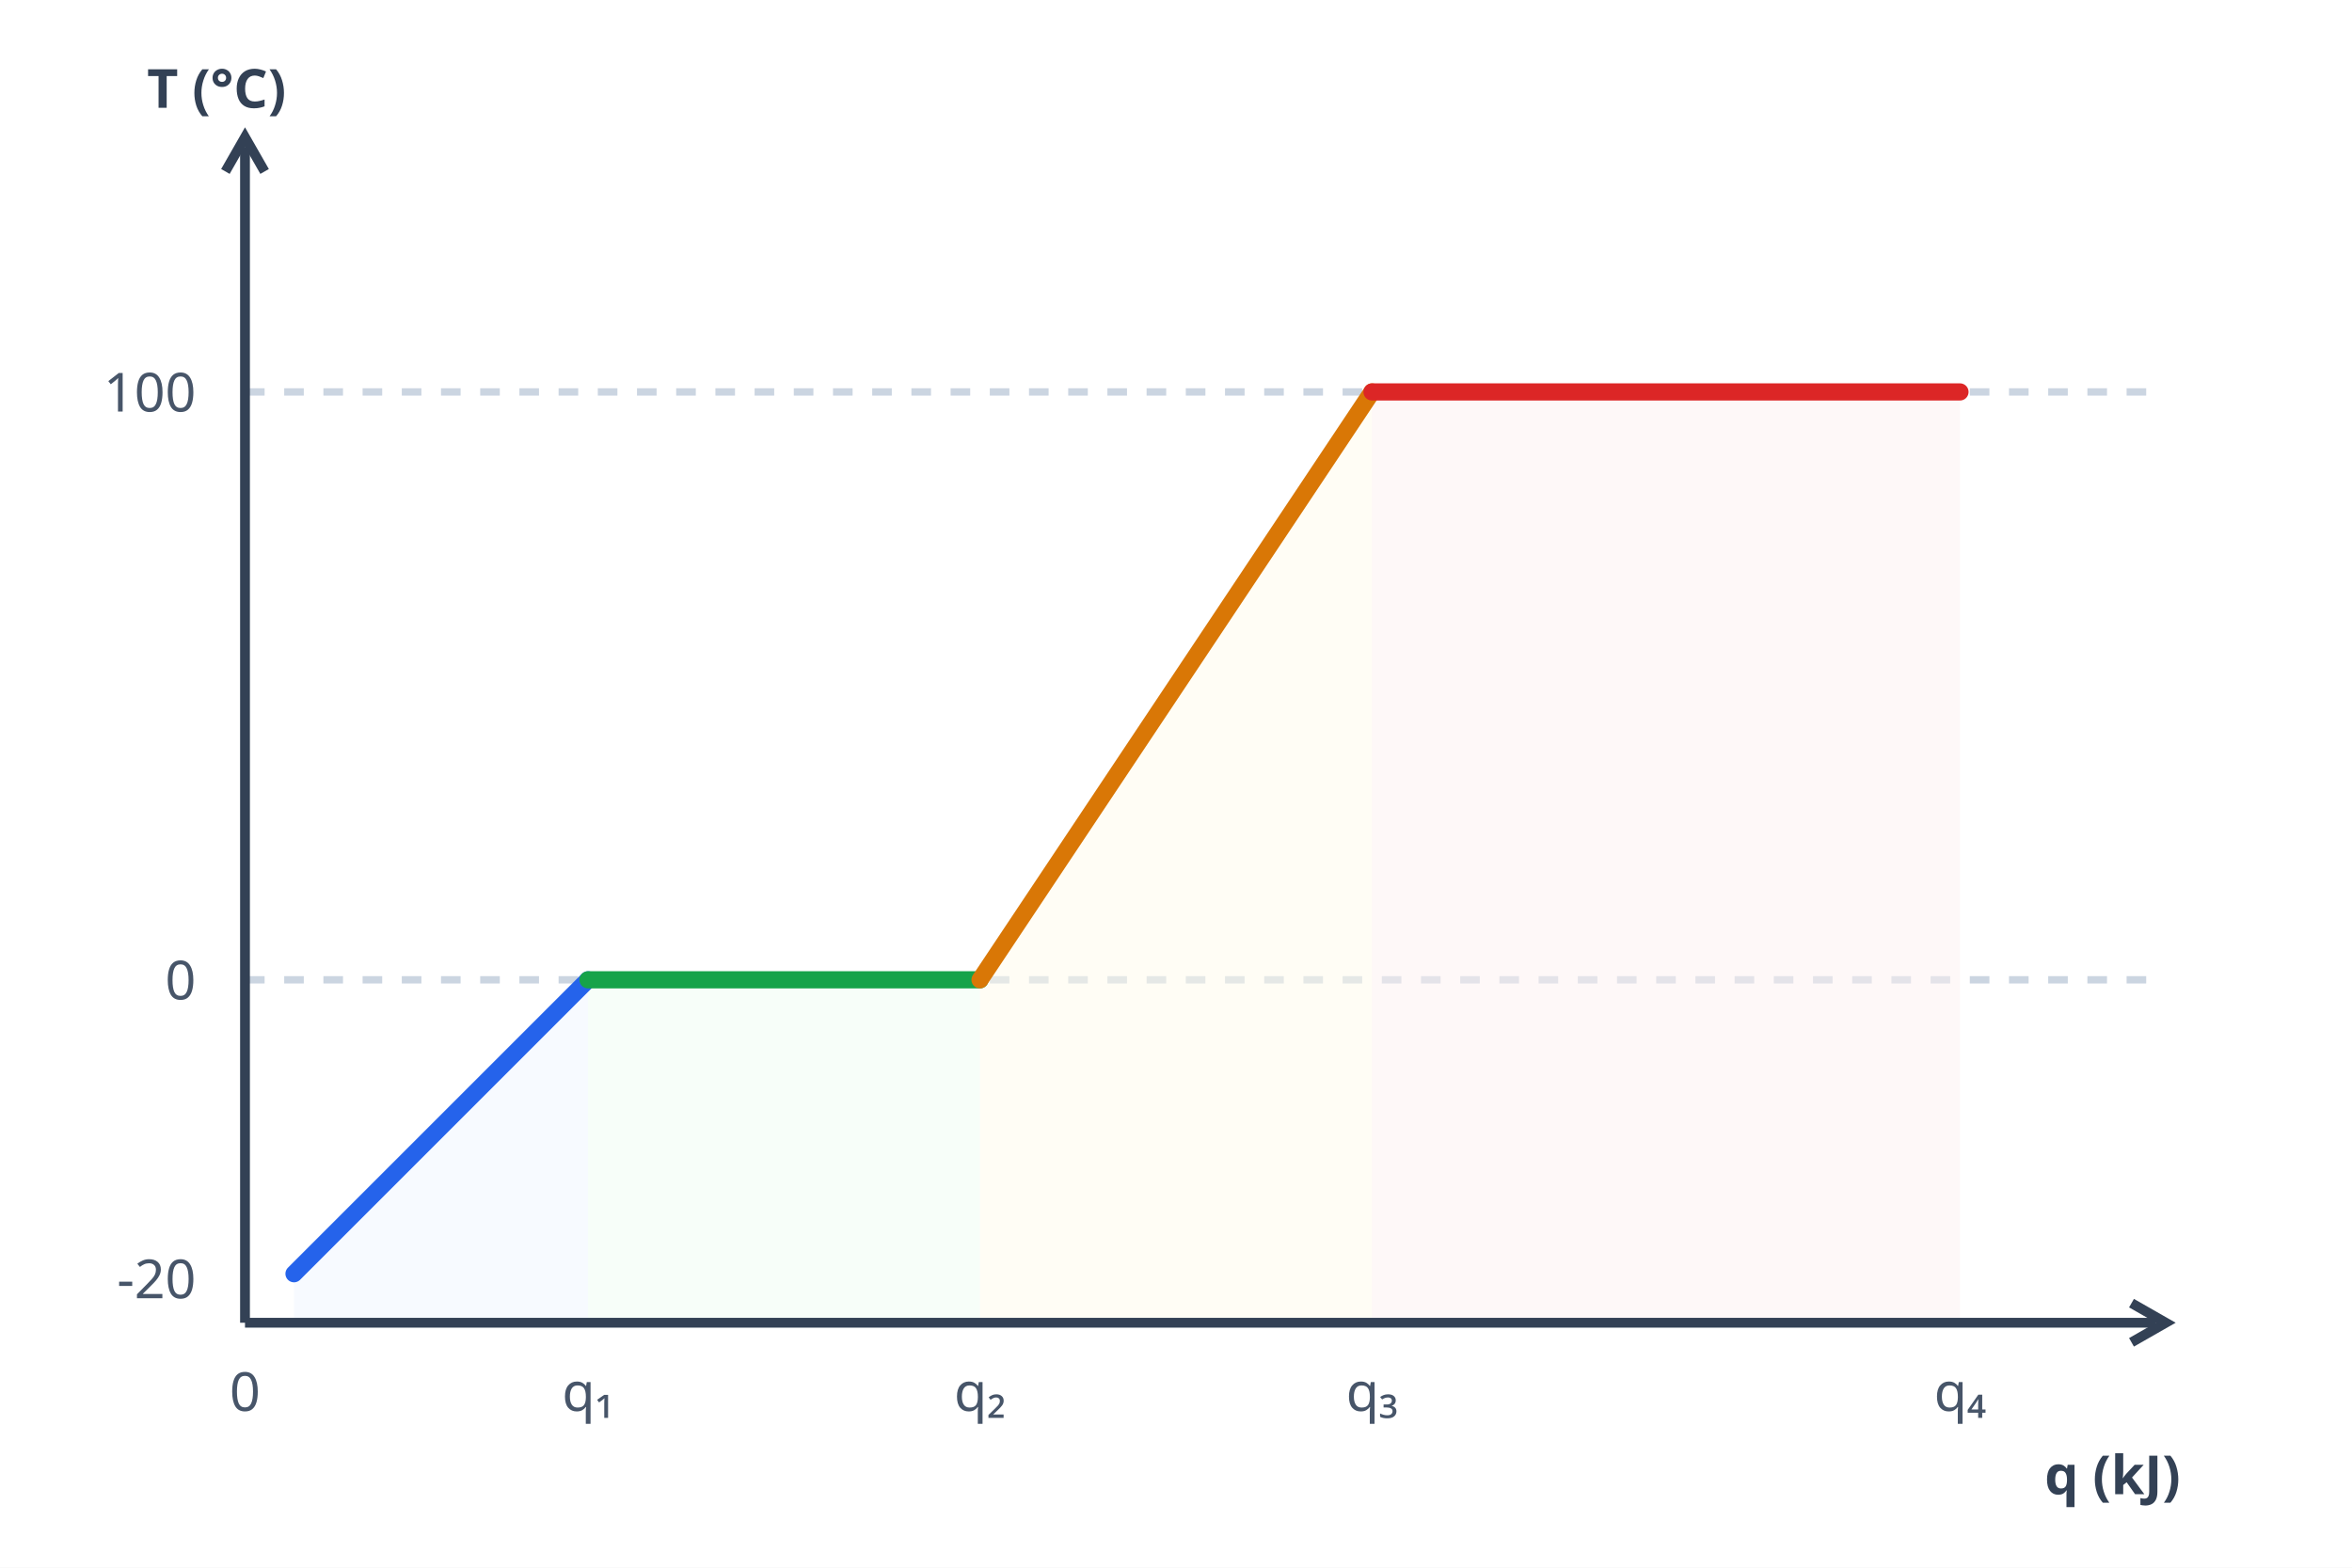
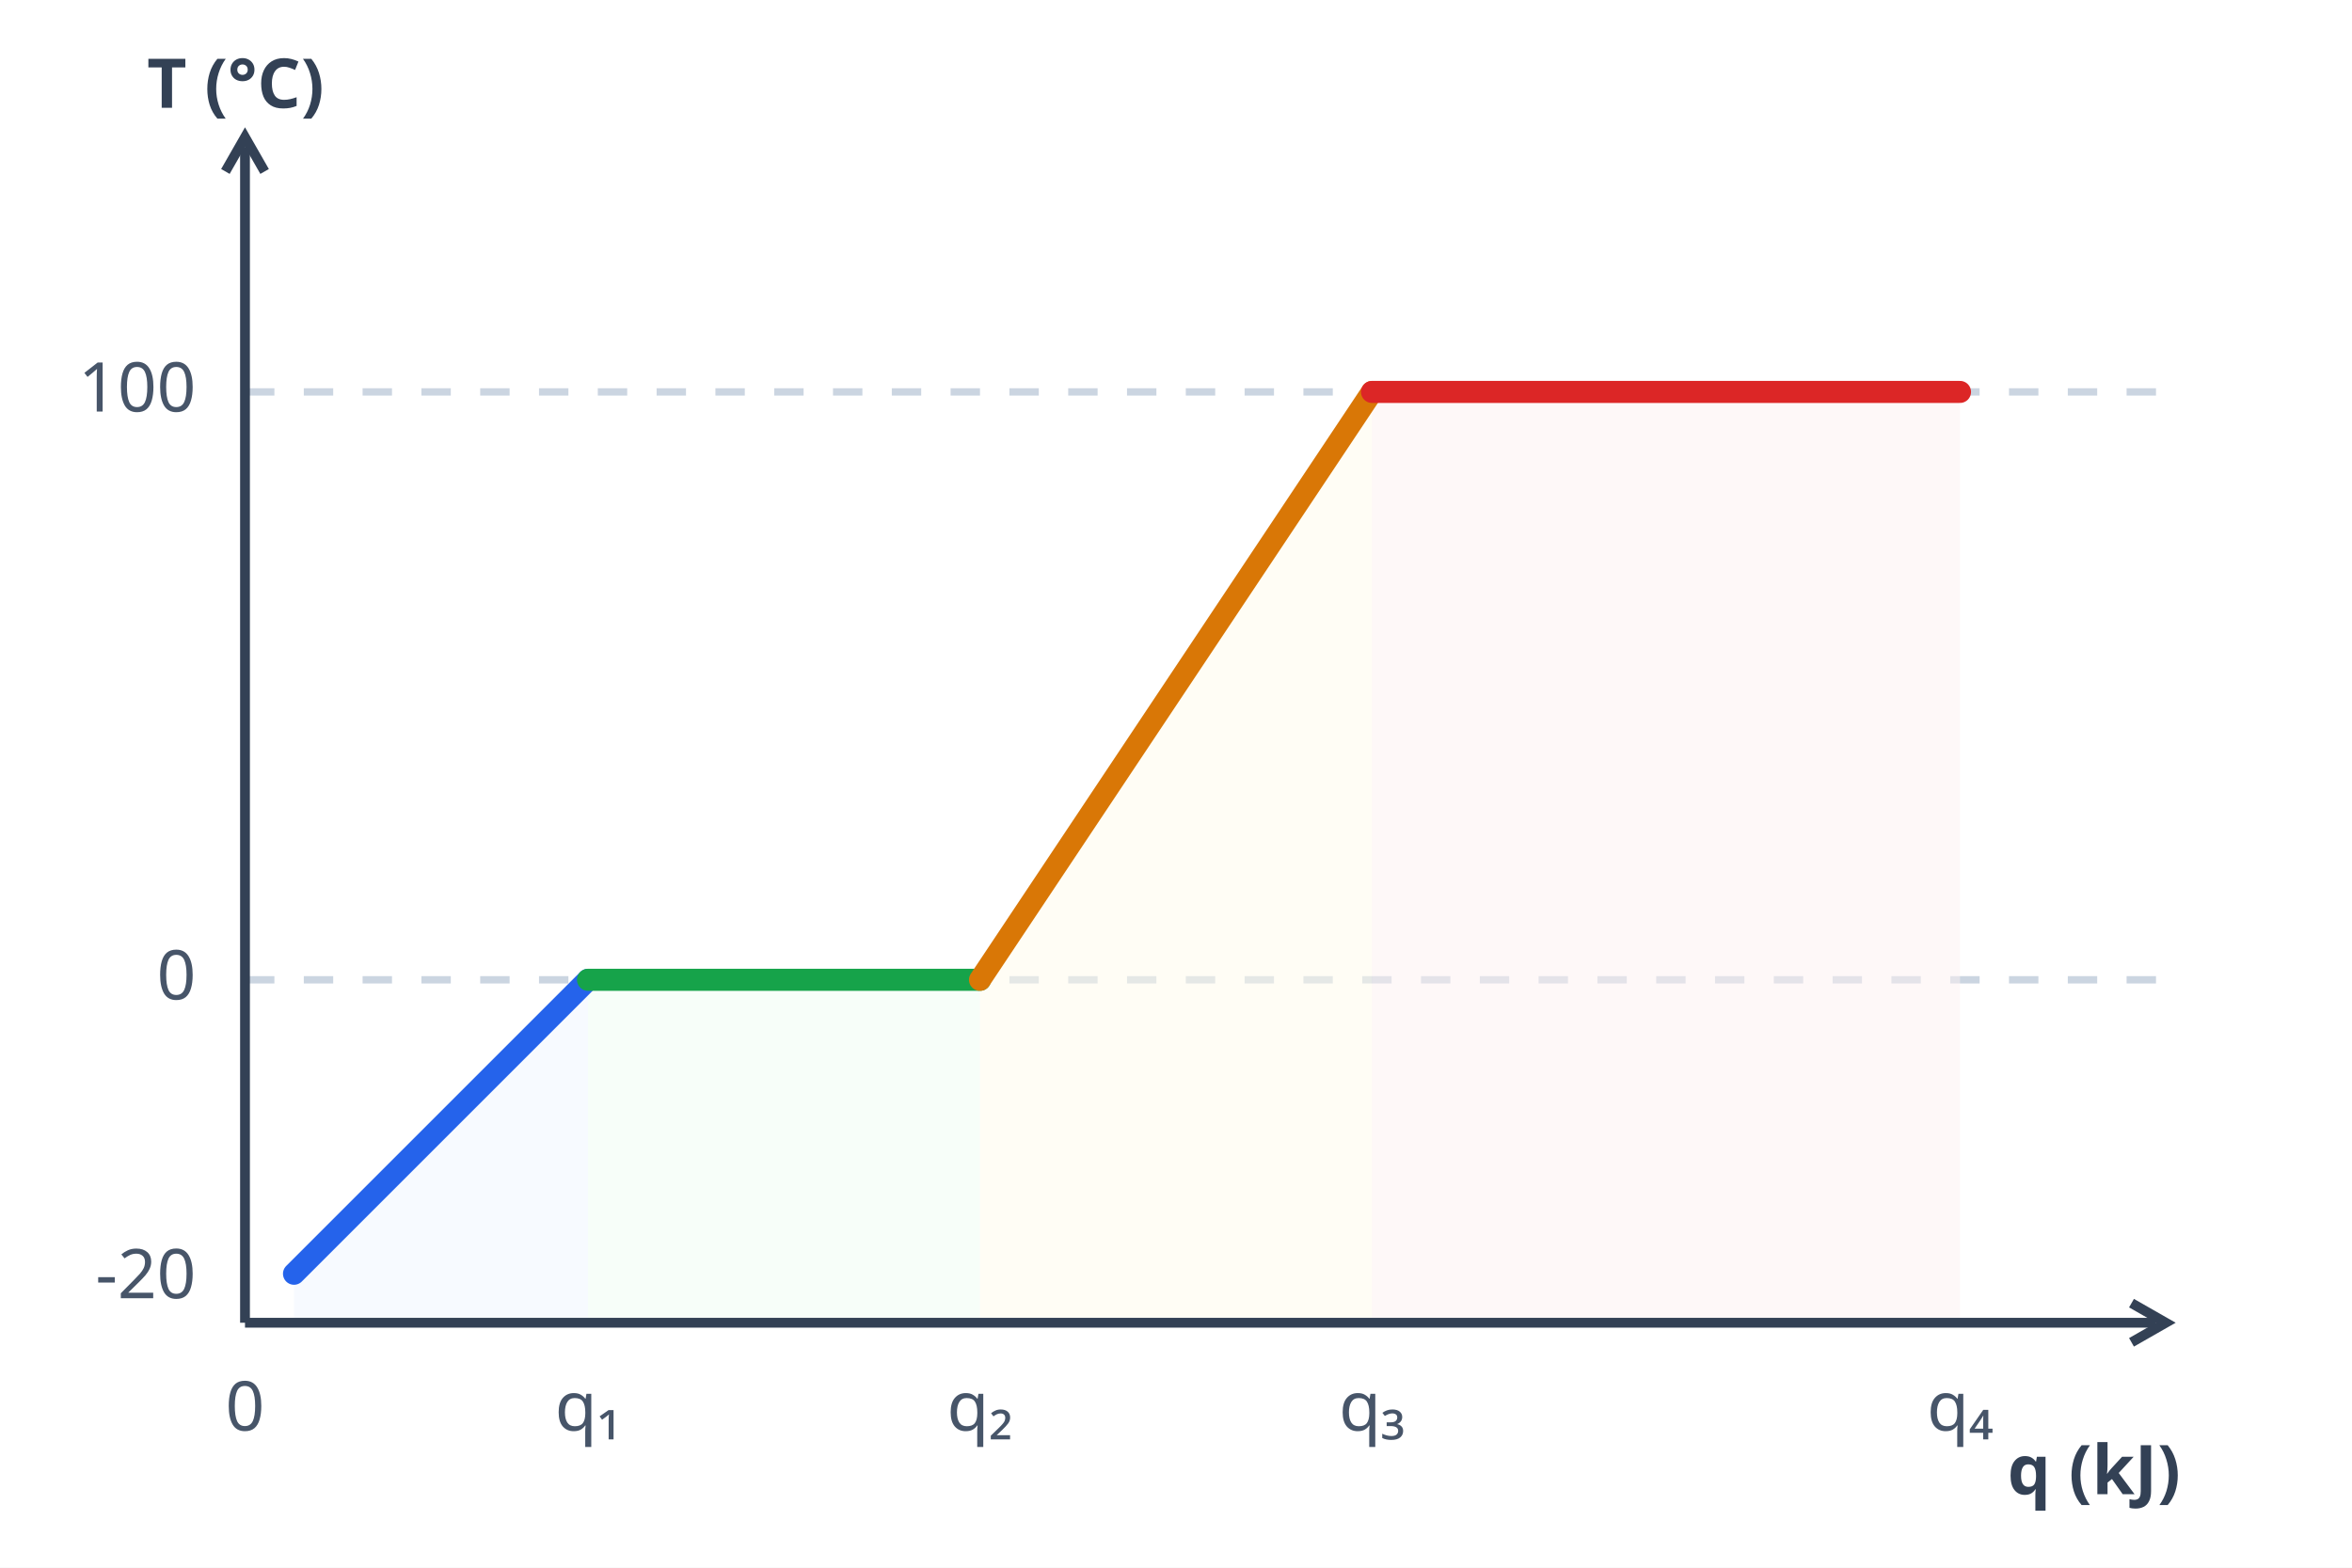
<svg xmlns="http://www.w3.org/2000/svg" viewBox="0 0 480 320">
  <rect width="480" height="320" fill="#ffffff" />
  <g stroke="#f1f5f9" stroke-width="1.5">
-     <line x1="50" y1="200" x2="440" y2="200" stroke-dasharray="4,4" stroke="#cbd5e1" />
-     <line x1="50" y1="80" x2="440" y2="80" stroke-dasharray="4,4" stroke="#cbd5e1" />
+     <line x1="50" y1="200" x2="440" y2="200" stroke-dasharray="6,6" stroke="#cbd5e1" />
+     <line x1="50" y1="80" x2="440" y2="80" stroke-dasharray="6,6" stroke="#cbd5e1" />
  </g>
  <path d="M60,260 L120,200 L120,270 L60,270 Z" fill="#eff6ff" opacity="0.5" />
  <path d="M120,200 L200,200 L200,270 L120,270 Z" fill="#f0fdf4" opacity="0.5" />
  <path d="M200,200 L280,80 L280,270 L200,270 Z" fill="#fffbeb" opacity="0.5" />
  <path d="M280,80 L400,80 L400,270 L280,270 Z" fill="#fef2f2" opacity="0.5" />
  <line x1="50" y1="270" x2="440" y2="270" stroke="#334155" stroke-width="2" />
  <line x1="50" y1="270" x2="50" y2="30" stroke="#334155" stroke-width="2" />
  <path d="M435,266 L442,270 L435,274" fill="none" stroke="#334155" stroke-width="2" />
  <path d="M46,35 L50,28 L54,35" fill="none" stroke="#334155" stroke-width="2" />
-   <text x="40" y="265" font-family="sans-serif" font-size="11" fill="#475569" text-anchor="end">-20</text>
-   <text x="40" y="204" font-family="sans-serif" font-size="11" fill="#475569" text-anchor="end">0</text>
-   <text x="40" y="84" font-family="sans-serif" font-size="11" fill="#475569" text-anchor="end">100</text>
-   <text x="50" y="288" font-family="sans-serif" font-size="11" fill="#475569" text-anchor="middle">0</text>
-   <text x="120" y="288" font-family="sans-serif" font-size="11" fill="#475569" text-anchor="middle">q₁</text>
-   <text x="200" y="288" font-family="sans-serif" font-size="11" fill="#475569" text-anchor="middle">q₂</text>
-   <text x="280" y="288" font-family="sans-serif" font-size="11" fill="#475569" text-anchor="middle">q₃</text>
-   <text x="400" y="288" font-family="sans-serif" font-size="11" fill="#475569" text-anchor="middle">q₄</text>
-   <text x="445" y="305" font-family="sans-serif" font-size="11" font-weight="bold" fill="#334155" text-anchor="end">q (kJ)</text>
-   <text x="30" y="22" font-family="sans-serif" font-size="11" font-weight="bold" fill="#334155">T (°C)</text>
-   <line x1="60" y1="260" x2="120" y2="200" stroke="#2563eb" stroke-width="3.5" stroke-linecap="round" />
-   <line x1="120" y1="200" x2="200" y2="200" stroke="#16a34a" stroke-width="3.5" stroke-linecap="round" />
-   <line x1="200" y1="200" x2="280" y2="80" stroke="#d97706" stroke-width="3.5" stroke-linecap="round" />
-   <line x1="280" y1="80" x2="400" y2="80" stroke="#dc2626" stroke-width="3.5" stroke-linecap="round" />
+   <text x="40" y="265" font-family="sans-serif" font-size="14" fill="#475569" text-anchor="end">-20</text>
+   <text x="40" y="204" font-family="sans-serif" font-size="14" fill="#475569" text-anchor="end">0</text>
+   <text x="40" y="84" font-family="sans-serif" font-size="14" fill="#475569" text-anchor="end">100</text>
+   <text x="50" y="292" font-family="sans-serif" font-size="14" fill="#475569" text-anchor="middle">0</text>
+   <text x="120" y="292" font-family="sans-serif" font-size="14" fill="#475569" text-anchor="middle">q₁</text>
+   <text x="200" y="292" font-family="sans-serif" font-size="14" fill="#475569" text-anchor="middle">q₂</text>
+   <text x="280" y="292" font-family="sans-serif" font-size="14" fill="#475569" text-anchor="middle">q₃</text>
+   <text x="400" y="292" font-family="sans-serif" font-size="14" fill="#475569" text-anchor="middle">q₄</text>
+   <text x="445" y="305" font-family="sans-serif" font-size="14" font-weight="bold" fill="#334155" text-anchor="end">q (kJ)</text>
+   <text x="30" y="22" font-family="sans-serif" font-size="14" font-weight="bold" fill="#334155">T (°C)</text>
+   <line x1="60" y1="260" x2="120" y2="200" stroke="#2563eb" stroke-width="4.5" stroke-linecap="round" />
+   <line x1="120" y1="200" x2="200" y2="200" stroke="#16a34a" stroke-width="4.5" stroke-linecap="round" />
+   <line x1="200" y1="200" x2="280" y2="80" stroke="#d97706" stroke-width="4.5" stroke-linecap="round" />
+   <line x1="280" y1="80" x2="400" y2="80" stroke="#dc2626" stroke-width="4.5" stroke-linecap="round" />
</svg>
